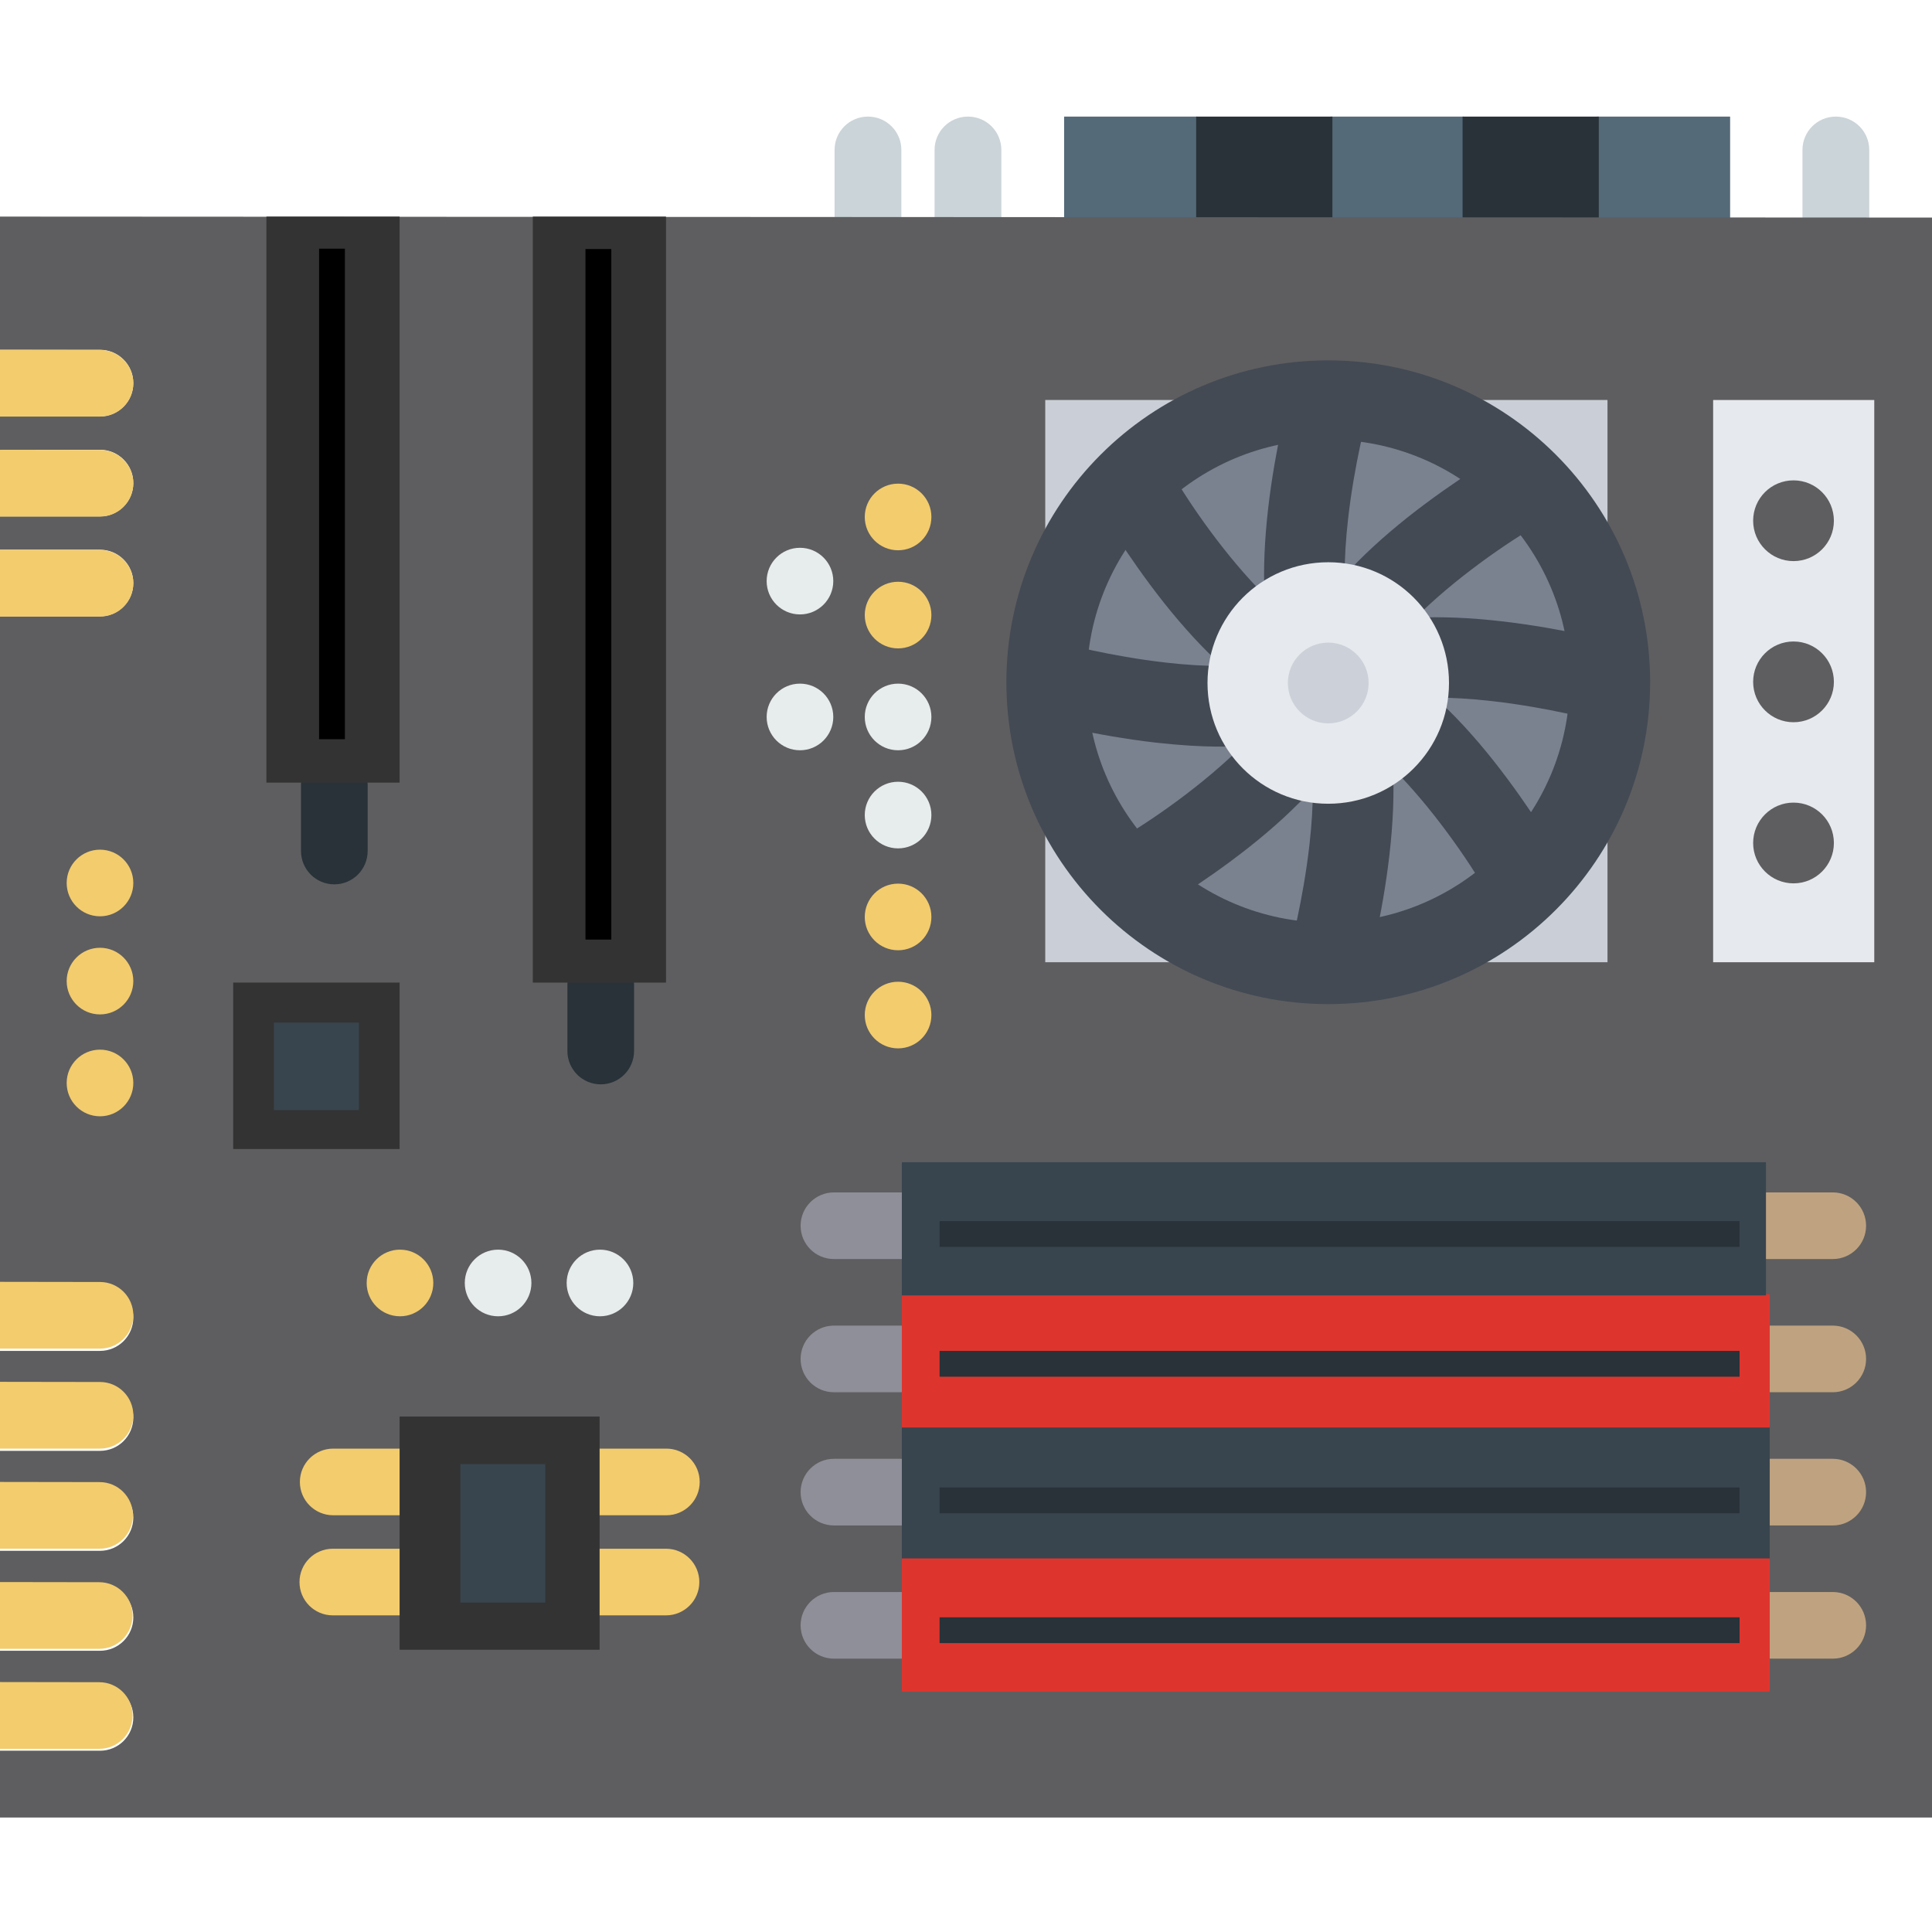
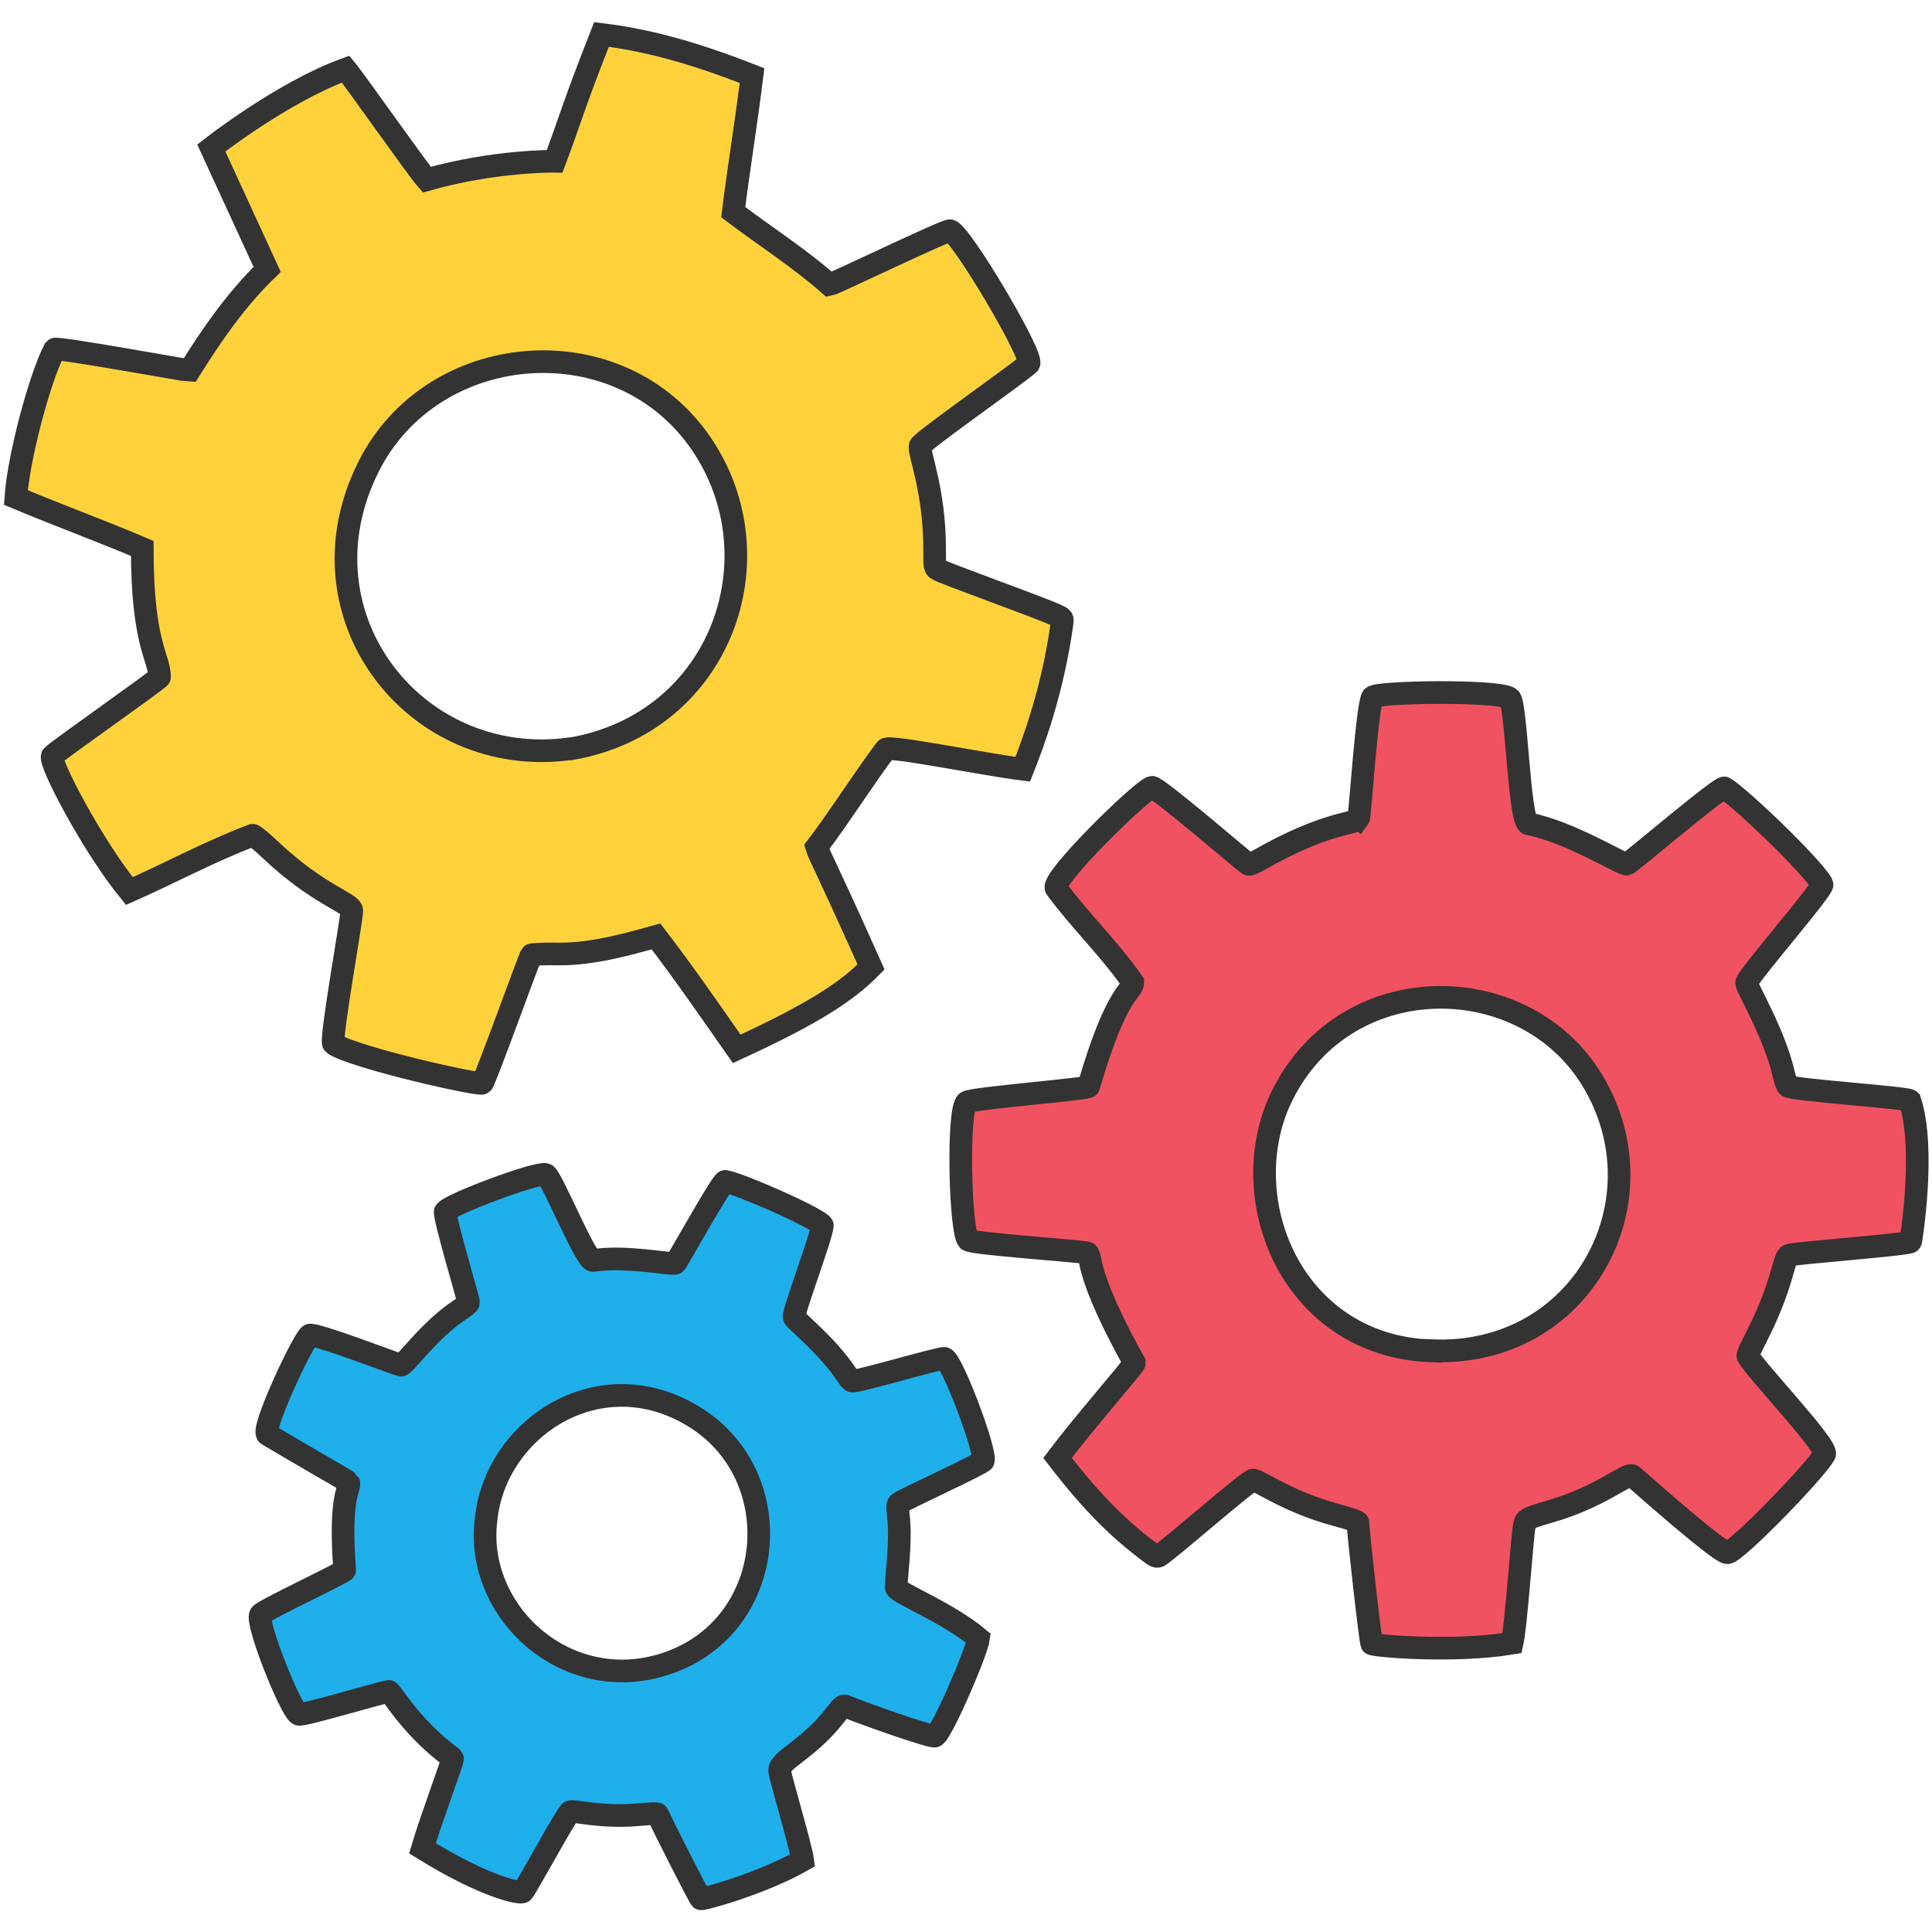
<svg xmlns="http://www.w3.org/2000/svg" width="512" height="512" version="1.1" viewBox="0 0 512 512">
-   <path d="m230 30.9c-4.87 0-8.83 3.95-8.83 8.83v20.1h17.7v-20.1c0-4.88-3.96-8.83-8.83-8.83zm26.5 0c-4.87 0-8.83 3.95-8.83 8.83v20.1h17.7v-20.1c0-4.88-3.96-8.83-8.83-8.83zm230 0c-4.88 0-8.83 3.95-8.83 8.83v20.1h17.7v-20.1c0-4.88-3.95-8.83-8.83-8.83z" fill="#cbd4d8" />
-   <path d="m282 30.9v29.1h35.3v-29.1zm70.6 0v29.1h35.3v-29.1zm70.6 0v29.1h35.3v-29.1z" fill="#546a79" />
-   <path d="m317 30.9v29.3h36.1v-29.3zm70.6 0v29.3h36.1v-29.3z" fill="#283238" />
-   <path d="m0 57.4v35.3h26.5c4.87 0 8.83 3.95 8.83 8.83s-3.95 8.83-8.83 8.83h-26.5v8.83h26.5c4.87 0 8.83 3.95 8.83 8.83s-3.95 8.83-8.83 8.83h-26.5v8.83h26.5c4.87 0 8.83 3.95 8.83 8.83s-3.95 8.83-8.83 8.83h-26.5v177h26.5c4.87 0 8.83 3.95 8.83 8.83s-3.95 8.83-8.83 8.83h-26.5v8.83h26.5c4.87 0 8.83 3.95 8.83 8.83s-3.95 8.83-8.83 8.83h-26.5v8.83h26.5c4.87 0 8.83 3.95 8.83 8.83s-3.95 8.83-8.83 8.83h-26.5v8.83h26.5c4.87 0 8.83 3.95 8.83 8.83s-3.95 8.83-8.83 8.83h-26.5v8.83h26.5c4.87 0 8.83 3.95 8.83 8.83s-3.95 8.83-8.83 8.83h-26.5v17.7h512v-424z" fill="#5e5e60" />
-   <path d="m0 92.7v17.7h26.5c4.87 0 8.83-3.95 8.83-8.83s-3.96-8.83-8.83-8.83zm0 26.5v17.7h26.5c4.87 0 8.83-3.95 8.83-8.83s-3.96-8.83-8.83-8.83zm0 26.5v17.7h26.5c4.87 0 8.83-3.95 8.83-8.83s-3.96-8.83-8.83-8.83zm0 194v17.7h26.5c4.87 0 8.83-3.95 8.83-8.83s-3.96-8.83-8.83-8.83zm0 26.5v17.7h26.5c4.87 0 8.83-3.95 8.83-8.83s-3.96-8.83-8.83-8.83zm88.3 17.7c-4.87 0-8.83 3.95-8.83 8.83s3.95 8.83 8.83 8.83h17.7c4.87 0 8.83-3.94 8.83-8.83s-3.95-8.83-8.83-8.83zm70.6 0c-4.87 0-8.83 3.95-8.83 8.83s3.96 8.83 8.83 8.83h17.7c4.87 0 8.83-3.94 8.83-8.83s-3.96-8.83-8.83-8.83zm-159 8.83v17.7h26.5c4.87 0 8.83-3.95 8.83-8.83s-3.96-8.83-8.83-8.83zm88.3 17.7c-4.87 0-8.83 3.95-8.83 8.83s3.95 8.83 8.83 8.83h17.7c4.87 0 8.83-3.95 8.83-8.83s-3.95-8.83-8.83-8.83zm70.6 0c-4.87 0-8.83 3.95-8.83 8.83s3.96 8.83 8.83 8.83h17.7c4.87 0 8.83-3.95 8.83-8.83s-3.96-8.83-8.83-8.83zm-159 8.83v17.7h26.5c4.87 0 8.83-3.94 8.83-8.83 0-4.88-3.96-8.83-8.83-8.83zm0 26.5v17.7h26.5c4.87 0 8.83-3.95 8.83-8.83s-3.96-8.83-8.83-8.83z" fill="#f3cc6d" />
-   <circle cx="238" cy="216" r="8.83" fill="#e7eced" />
-   <circle cx="238" cy="243" r="8.83" fill="#f3cc6d" />
-   <circle cx="238" cy="269" r="8.83" fill="#f3cc6d" />
-   <circle cx="238" cy="137" r="8.83" fill="#f3cc6d" />
-   <circle cx="212" cy="154" r="8.83" fill="#e7eced" />
-   <circle cx="212" cy="190" r="8.83" fill="#e7eced" />
-   <circle cx="159" cy="340" r="8.83" fill="#e7eced" />
-   <circle cx="132" cy="340" r="8.83" fill="#e7eced" />
-   <circle cx="106" cy="340" r="8.83" fill="#f3cc6d" />
-   <circle cx="26.5" cy="234" r="8.83" fill="#f3cc6d" />
-   <circle cx="26.5" cy="260" r="8.83" fill="#f3cc6d" />
-   <circle cx="26.5" cy="287" r="8.83" fill="#f3cc6d" />
-   <circle cx="238" cy="163" r="8.83" fill="#f3cc6d" />
-   <circle cx="238" cy="190" r="8.83" fill="#e7eced" />
-   <path d="m468 316c-4.88 0-8.83 3.95-8.83 8.83s3.95 8.83 8.83 8.83h17.7c4.88 0 8.83-3.95 8.83-8.83s-3.95-8.83-8.83-8.83zm0 35.3c-4.88 0-8.83 3.95-8.83 8.83s3.95 8.83 8.83 8.83h17.7c4.88 0 8.83-3.95 8.83-8.83s-3.95-8.83-8.83-8.83zm0 35.3c-4.88 0-8.83 3.95-8.83 8.83s3.95 8.83 8.83 8.83h17.7c4.88 0 8.83-3.94 8.83-8.83s-3.95-8.83-8.83-8.83zm0 35.3c-4.88 0-8.83 3.95-8.83 8.83s3.95 8.83 8.83 8.83h17.7c4.88 0 8.83-3.94 8.83-8.83 0-4.88-3.95-8.83-8.83-8.83z" fill="#bfa380" />
-   <path d="m221 316c-4.87 0-8.83 3.95-8.83 8.83s3.95 8.83 8.83 8.83h17.7c4.87 0 8.83-3.95 8.83-8.83s-3.96-8.83-8.83-8.83zm0 35.3c-4.87 0-8.83 3.95-8.83 8.83s3.95 8.83 8.83 8.83h17.7c4.87 0 8.83-3.95 8.83-8.83s-3.96-8.83-8.83-8.83zm0 35.3c-4.87 0-8.83 3.95-8.83 8.83s3.95 8.83 8.83 8.83h17.7c4.87 0 8.83-3.94 8.83-8.83s-3.96-8.83-8.83-8.83zm0 35.3c-4.87 0-8.83 3.95-8.83 8.83s3.95 8.83 8.83 8.83h17.7c4.87 0 8.83-3.94 8.83-8.83 0-4.88-3.96-8.83-8.83-8.83z" fill="#8f8f99" />
-   <path d="m88.6 199c-4.87 0-8.83 3.95-8.83 8.83v17.7c0 4.88 3.95 8.83 8.83 8.83 4.87 0 8.83-3.95 8.83-8.83v-17.7c0-4.88-3.96-8.83-8.83-8.83zm70.6 53c-4.87 0-8.83 3.95-8.83 8.83v17.7c0 4.88 3.96 8.83 8.83 8.83 4.87 0 8.83-3.95 8.83-8.83v-17.7c0-4.88-3.96-8.83-8.83-8.83z" fill="#283238" />
-   <path d="m70.6 57.4v150h35.3v-150zm70.6 0v203h35.3v-203zm-79.4 203v44.1h44.1v-44.1zm44.1 115v61.8h53v-61.8z" fill="#333" />
-   <rect x="239" y="378" width="230" height="35.3" fill="#38454f" />
-   <rect x="239" y="343" width="230" height="35.3" fill="#dd352e" />
-   <rect x="239" y="413" width="230" height="35.3" fill="#dd352e" />
-   <rect x="239" y="308" width="229" height="35.3" fill="#38454f" />
-   <rect x="72.6" y="271" width="22.5" height="23.2" fill="#38454f" />
-   <rect x="122" y="388" width="22.5" height="36.7" fill="#38454f" />
-   <path d="m461 358h-212v6.84h212zm0 70.6h-212v6.84h212zm0-105h-212v6.84h212zm0 70.6h-212v6.84h212z" fill="#283238" />
-   <rect x="277" y="106" width="149" height="149" fill="#cacfd7" />
-   <path d="m352 256c-41.2 0-74.7-33.5-74.7-74.7s33.5-74.7 74.7-74.7 74.7 33.5 74.7 74.7-33.5 74.7-74.7 74.7z" fill="#7a8290" />
-   <path d="m423 191 5.64-20.6c-0.578-0.156-14.2-3.86-30.7-5.75-8.39-0.969-16-1.27-22.8-0.938 9.86-9.86 23.6-19.7 34.4-25.8l-10.6-18.5c-0.516 0.297-12.8 7.33-25.8 17.6-6.62 5.27-12.2 10.4-16.8 15.5 0-4.52 0.297-9.52 0.906-14.9 1.66-14.8 5.08-27.4 5.16-27.8l-20.6-5.62c-0.156 0.562-3.86 14.2-5.75 30.7-0.953 8.39-1.27 16-0.938 22.8-9.86-9.84-19.7-23.6-25.8-34.4l-18.5 10.6c0.297 0.516 7.33 12.8 17.6 25.8 5.27 6.62 10.4 12.2 15.5 16.8-4.52 0.016-9.52-0.281-14.9-0.891-14.9-1.69-27.6-5.14-27.8-5.17h0.016l-5.64 20.6c0.562 0.156 14.2 3.88 30.7 5.77 6.22 0.703 12 1.06 17.4 1.06 1.86 0 3.67-0.047 5.42-0.125-9.86 9.84-23.6 19.7-34.4 25.8l10.6 18.5c0.516-0.297 12.8-7.33 25.8-17.6 6.62-5.25 12.2-10.4 16.8-15.5 0.016 4.52-0.281 9.5-0.891 14.9-1.69 14.9-5.12 27.6-5.17 27.7l20.6 5.64c0.156-0.578 3.88-14.2 5.77-30.7 0.953-8.39 1.27-16 0.938-22.8 9.84 9.86 19.7 23.6 25.8 34.4l18.5-10.6c-0.297-0.516-7.33-12.8-17.6-25.8-5.25-6.62-10.4-12.2-15.5-16.8 4.52 0 9.5 0.297 14.9 0.906 14.9 1.67 27.6 5.12 27.7 5.16z" fill="#434a54" />
-   <path d="m352 202c-11.8 0-21.3-9.56-21.3-21.3s9.58-21.3 21.3-21.3 21.3 9.58 21.3 21.3-9.56 21.3-21.3 21.3z" fill="#ccd1d9" />
-   <path d="m352 149c-17.7 0-32 14.3-32 32s14.3 32 32 32 32-14.3 32-32-14.3-32-32-32zm0 42.7c-5.89 0-10.7-4.78-10.7-10.7 0-5.89 4.78-10.7 10.7-10.7 5.88 0 10.7 4.78 10.7 10.7 0 5.88-4.78 10.7-10.7 10.7z" fill="#e6e9ed" />
-   <path d="m352 95.5c-47.1 0-85.3 38.2-85.3 85.3s38.2 85.3 85.3 85.3 85.3-38.2 85.3-85.3-38.2-85.3-85.3-85.3zm0 149c-35.3 0-64-28.7-64-64s28.7-64 64-64 64 28.7 64 64-28.7 64-64 64z" fill="#434a54" />
-   <path d="m454 106v149h42.7v-149zm21.3 21.3c5.91 0 10.7 4.78 10.7 10.7s-4.77 10.7-10.7 10.7c-5.88 0-10.7-4.78-10.7-10.7s4.78-10.7 10.7-10.7zm0 42.7c5.91 0 10.7 4.78 10.7 10.7 0 5.89-4.77 10.7-10.7 10.7-5.88 0-10.7-4.77-10.7-10.7 0-5.89 4.78-10.7 10.7-10.7zm0 42.7c5.91 0 10.7 4.77 10.7 10.7 0 5.89-4.77 10.7-10.7 10.7-5.88 0-10.7-4.78-10.7-10.7 0-5.89 4.78-10.7 10.7-10.7z" fill="#e6e9ed" />
-   <path d="m162 249v-183h-6.84v183zm-70.6-53.1v-130h-6.84v130z" />
+   <path d="m360 217c-1.15 1.47-8.6 0.764-26.5 11-1.31 0.769-2.42 1.19-2.69 1.04-0.842-0.481-24.5-20.9-25.6-20.4-3.43 1.37-27.1 24.7-25.3 26.8 6.34 8.6 14.2 16.1 20.3 24.9 0 2.43-4.34 2.04-11.7 27.6-0.239 0.718-30.8 3.06-32.3 4.15-2.54 1.9-1.79 33.9 0.346 36.5 0.798 1.03 29.8 2.92 31.6 3.46 0.231 0.077 0.538 0.884 0.692 1.81 1.27 7.31 7.1 18.9 11.8 27.3 0 0.646-13.8 16.4-20.4 25.2 9.79 12.7 16.6 19 23.8 24.5 2.19 1.69 2.54 1.84 3.23 1.38 2.9-1.83 23.6-20 24.8-20 1.49 0 9.22 5.79 22 9.23 3.88 1.04 5.8 1.73 5.8 2.04 0 2.5 3.31 31.6 3.65 32.1 0.212 0.53 21.5 2.44 37.2-0.154 1.07-4.67 2.59-27.6 3.23-31.1 0.346-1.84 0.538-1.96 6.96-3.84 13.3-3.83 20.3-10.3 21.7-9.42 3.29 2.9 23.3 20.6 25.2 20.4 2.43-0.25 23.5-21.9 25.7-26.1 1.12-1.99-18.1-22.1-20.3-26-0.192-0.333 1.04-2.69 2.27-5.15 7.23-14.2 7.12-21.1 8.65-21.6 1.43-0.597 31.7-2.81 32.2-3.58 0.045-0.084 4.06-24.4-0.192-37.4-0.828-0.828-31.7-2.83-32.4-3.88-0.269-0.346-0.73-1.81-1.08-3.27-2.4-10.5-9.8-22.9-9.8-24 0-1.56 20.6-25.1 20-26.2-2.51-4.66-22-23.3-25.9-25.5-0.946-0.552-25.2 20.1-25.8 20.2-1.62 0-15-8.52-26.1-10.7-2.48-0.481-3.23-32.2-5-33.3-3.26-2.18-34.9-1.69-36.3-0.293s-3.41 31.9-3.73 32.3zm19.3 141c-37.2-1.32-52.9-40.9-39.4-67.9 17.1-34.1 64.2-33.4 82.1-3.76 19.3 31.9-2.81 73.4-42.7 71.6z" style="fill:#f05262;stroke-width:6;stroke:#333" />
+   <path d="m70.8 71.4c-8.17 7.89-14.6 17.2-20.6 26.8-0.646 0-35.2-6.28-35.7-5.66-4.03 7.71-9.59 28.8-10.3 39.3 11.6 4.86 22.7 8.91 33.5 13.5 0 25.7 4.58 28.8 4.58 34.1 0 0.535-27.3 19.6-28.4 20.9-1.17 1.36 10.8 24.1 20.4 35.8 10.9-4.81 21.5-10.6 32.7-14.8 0.327 0 2.48 1.8 4.84 4.02 12.4 11.7 21.2 13.9 21.4 15.9 0.239 1.32-5.88 34.7-4.81 35.4 5.77 3.71 38.7 11.1 39.4 10.4 0.947-1.22 12.6-33.6 13-34 0.196-0.131 2.65-0.262 5.43-0.262 9.47 0.363 18.6-2.13 27.6-4.64 7.45 9.69 14.4 19.8 21.4 29.8 21-9.66 29.4-15.4 35.6-21.7-12.8-28.6-13.6-29.2-14.4-31.8 5.88-7.72 12.3-17.9 18.3-25.9 1.02-1.09 26.1 4.04 36.3 5.3 2.68-6.74 7.92-20.7 10.4-38.6 0.196-1.34 0.164-1.41-1.01-2-3.3-1.72-30.8-11.5-32-12.4-0.719-0.458-0.752-0.654-0.752-5.62 0-15-4.17-25.1-3.86-27 0.153-1.14 25.3-18.7 28.8-21.8 1.74-1.54-18.3-35.3-20.9-35.3-1.53 0-30.7 14.1-31.9 14.3-7.81-6.9-17-12.8-25.5-19.2 1.39-11.4 3.35-23 4.98-36.2-16.8-6.6-28.8-9.56-39.9-10.9-7.78 19.8-8.13 22.2-12.4 33.6 0 0-15.9-0.237-33.9 4.88-2.78-3.17-18.6-25.8-21.5-29.3-16.8 6.11-35.6 20.9-35.6 20.9zm80.5 127c-41.8 5.92-74.4-36.6-52.7-76.5 17.8-32.2 65.8-35.6 87.2-4.37 20.7 30.3 5.32 74-34.4 80.9z" style="fill:#ffd23c;stroke-width:6;stroke:#333" />
+   <path d="m118 321c-0.509 1.11 6.3 23.8 6.18 24.2-0.102 0.324-1.12 1.18-2.26 1.89-8.14 5.33-14.8 14.9-15.7 14.7-0.741-0.121-23.6-8.88-24.2-7.92-2.12 1.93-13 25.3-11.1 26.3 4.79 2.84 9.59 5.66 14.4 8.44 3.84 2.2 7.02 4.07 7.06 4.18 0.658 1.76-2.6 2.66-1.04 23.3 0.019 0.587-21.5 10.6-22.3 11.8-1.33 2.07 7.87 25.1 10.1 26.4 0.858 0.53 22.4-5.95 23.9-6.04 0.628-0.02 5.21 8.49 15.1 16.3 0.92 0.675 1.74 1.33 1.79 1.47 0.175 0.469-5.57 15.7-7.98 23.8 17.1 10.6 26.2 12.1 26.6 11.5 1.61-2.11 11.7-20.9 12.6-21.2 1.08-0.403 8.27 1.71 18.4 0.762 3.1-0.297 4.69-0.315 4.77-0.091 0.677 1.82 11 22.1 11.4 22.4 0.298 0.328 16.3-4.05 27-10.2-0.491-3.7-5.59-20.7-6.08-23.5-0.529-3.06 7.26-5.39 14.8-15.1 1.56-2.04 1.94-2.41 2.49-2.29 4.79 2 23.2 8.46 23.8 7.98 1.78-0.661 11.1-22.2 11.6-25.9-8.13-6.81-21.3-12-21.8-13.4-0.308-0.827 1.46-12 0.536-19.2-0.264-2.16-0.259-2.83 0.153-3.18 0.879-0.821 22.3-10.6 22.4-11.3 0.49-3.41-8.31-26.4-10.3-27.1-0.826-0.378-23.8 6.52-24.6 5.96-0.289-0.179-1.02-1.12-1.67-2.08-4.59-6.99-13.3-14-13.6-14.8-0.422-1.13 8.18-23.8 7.43-24.5-3.08-2.7-22.3-11-25.7-11.5-0.837-0.145-12.8 21.4-13.2 21.7-1.17 0.437-13.2-2.12-21.8-0.737-1.93 0.323-11.1-22.5-12.6-22.8-2.59-0.61-25.8 8.1-26.6 9.9zm58.2 120c-26.3 8.45-50.4-14-47.4-38.2 2.42-24.6 30.6-43 55.7-27s21.2 55.8-8.34 65.2z" style="fill:#1fafeb;stroke-width:6;stroke:#333" />
</svg>
